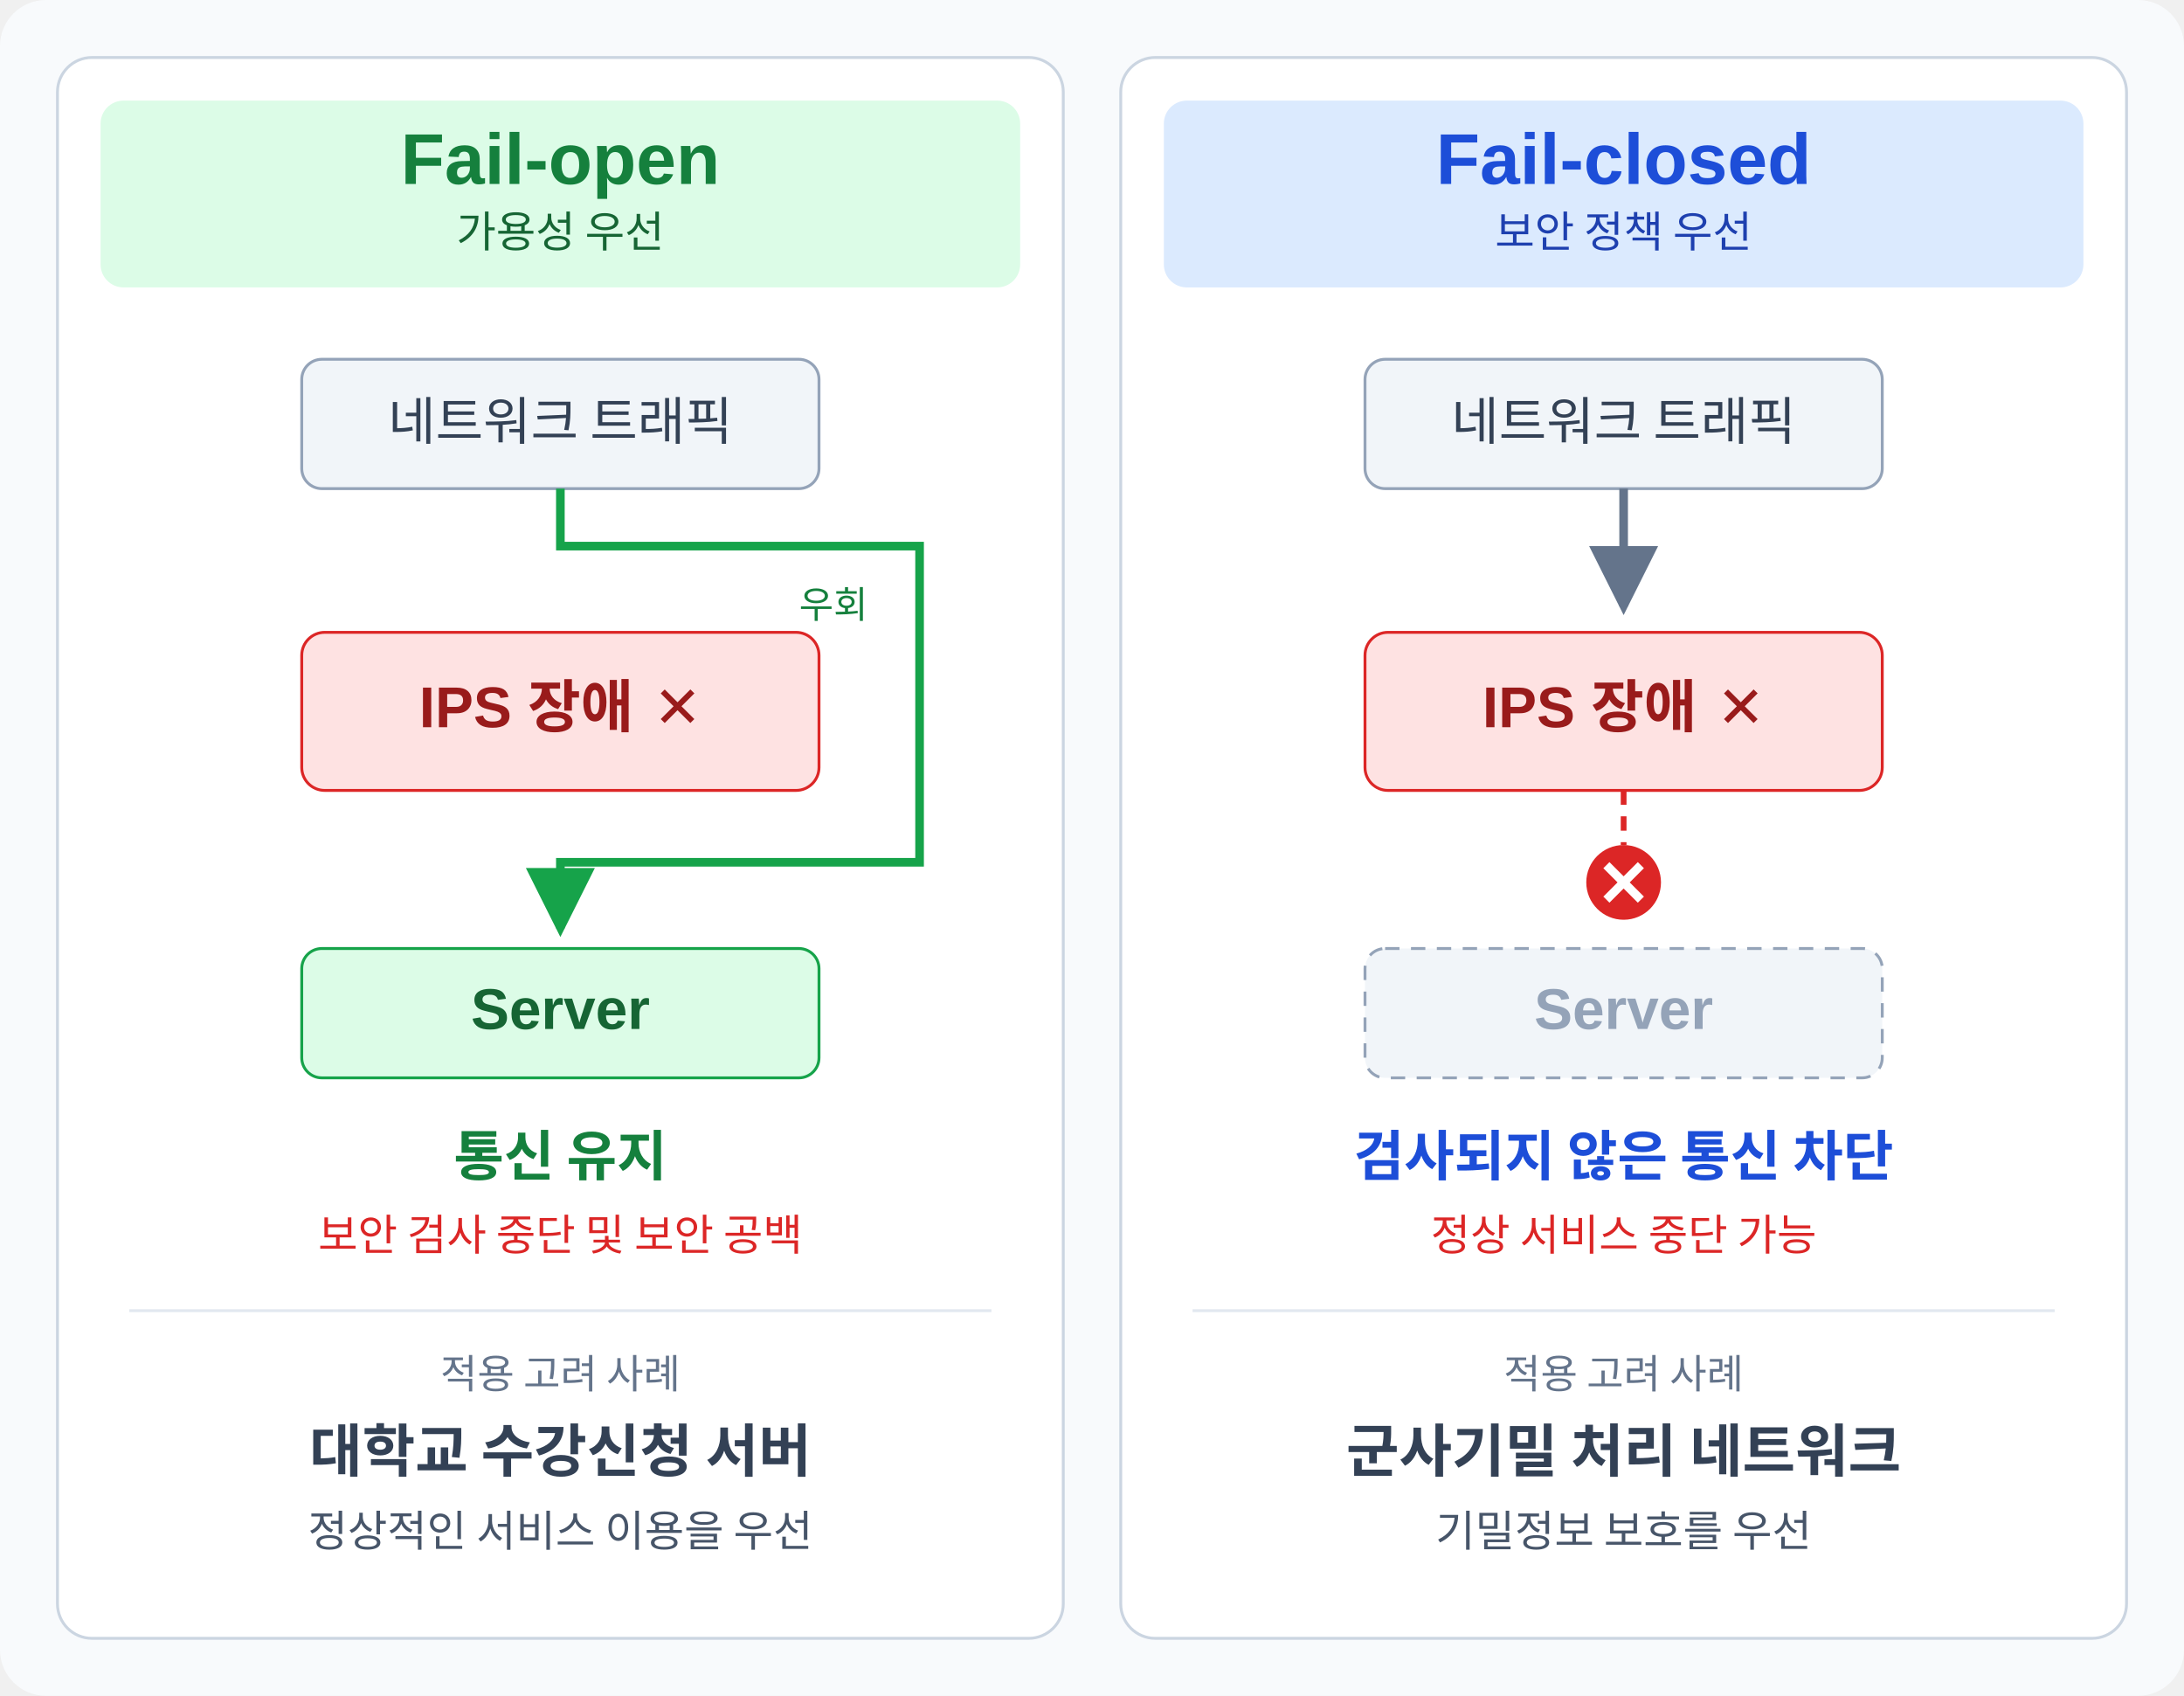
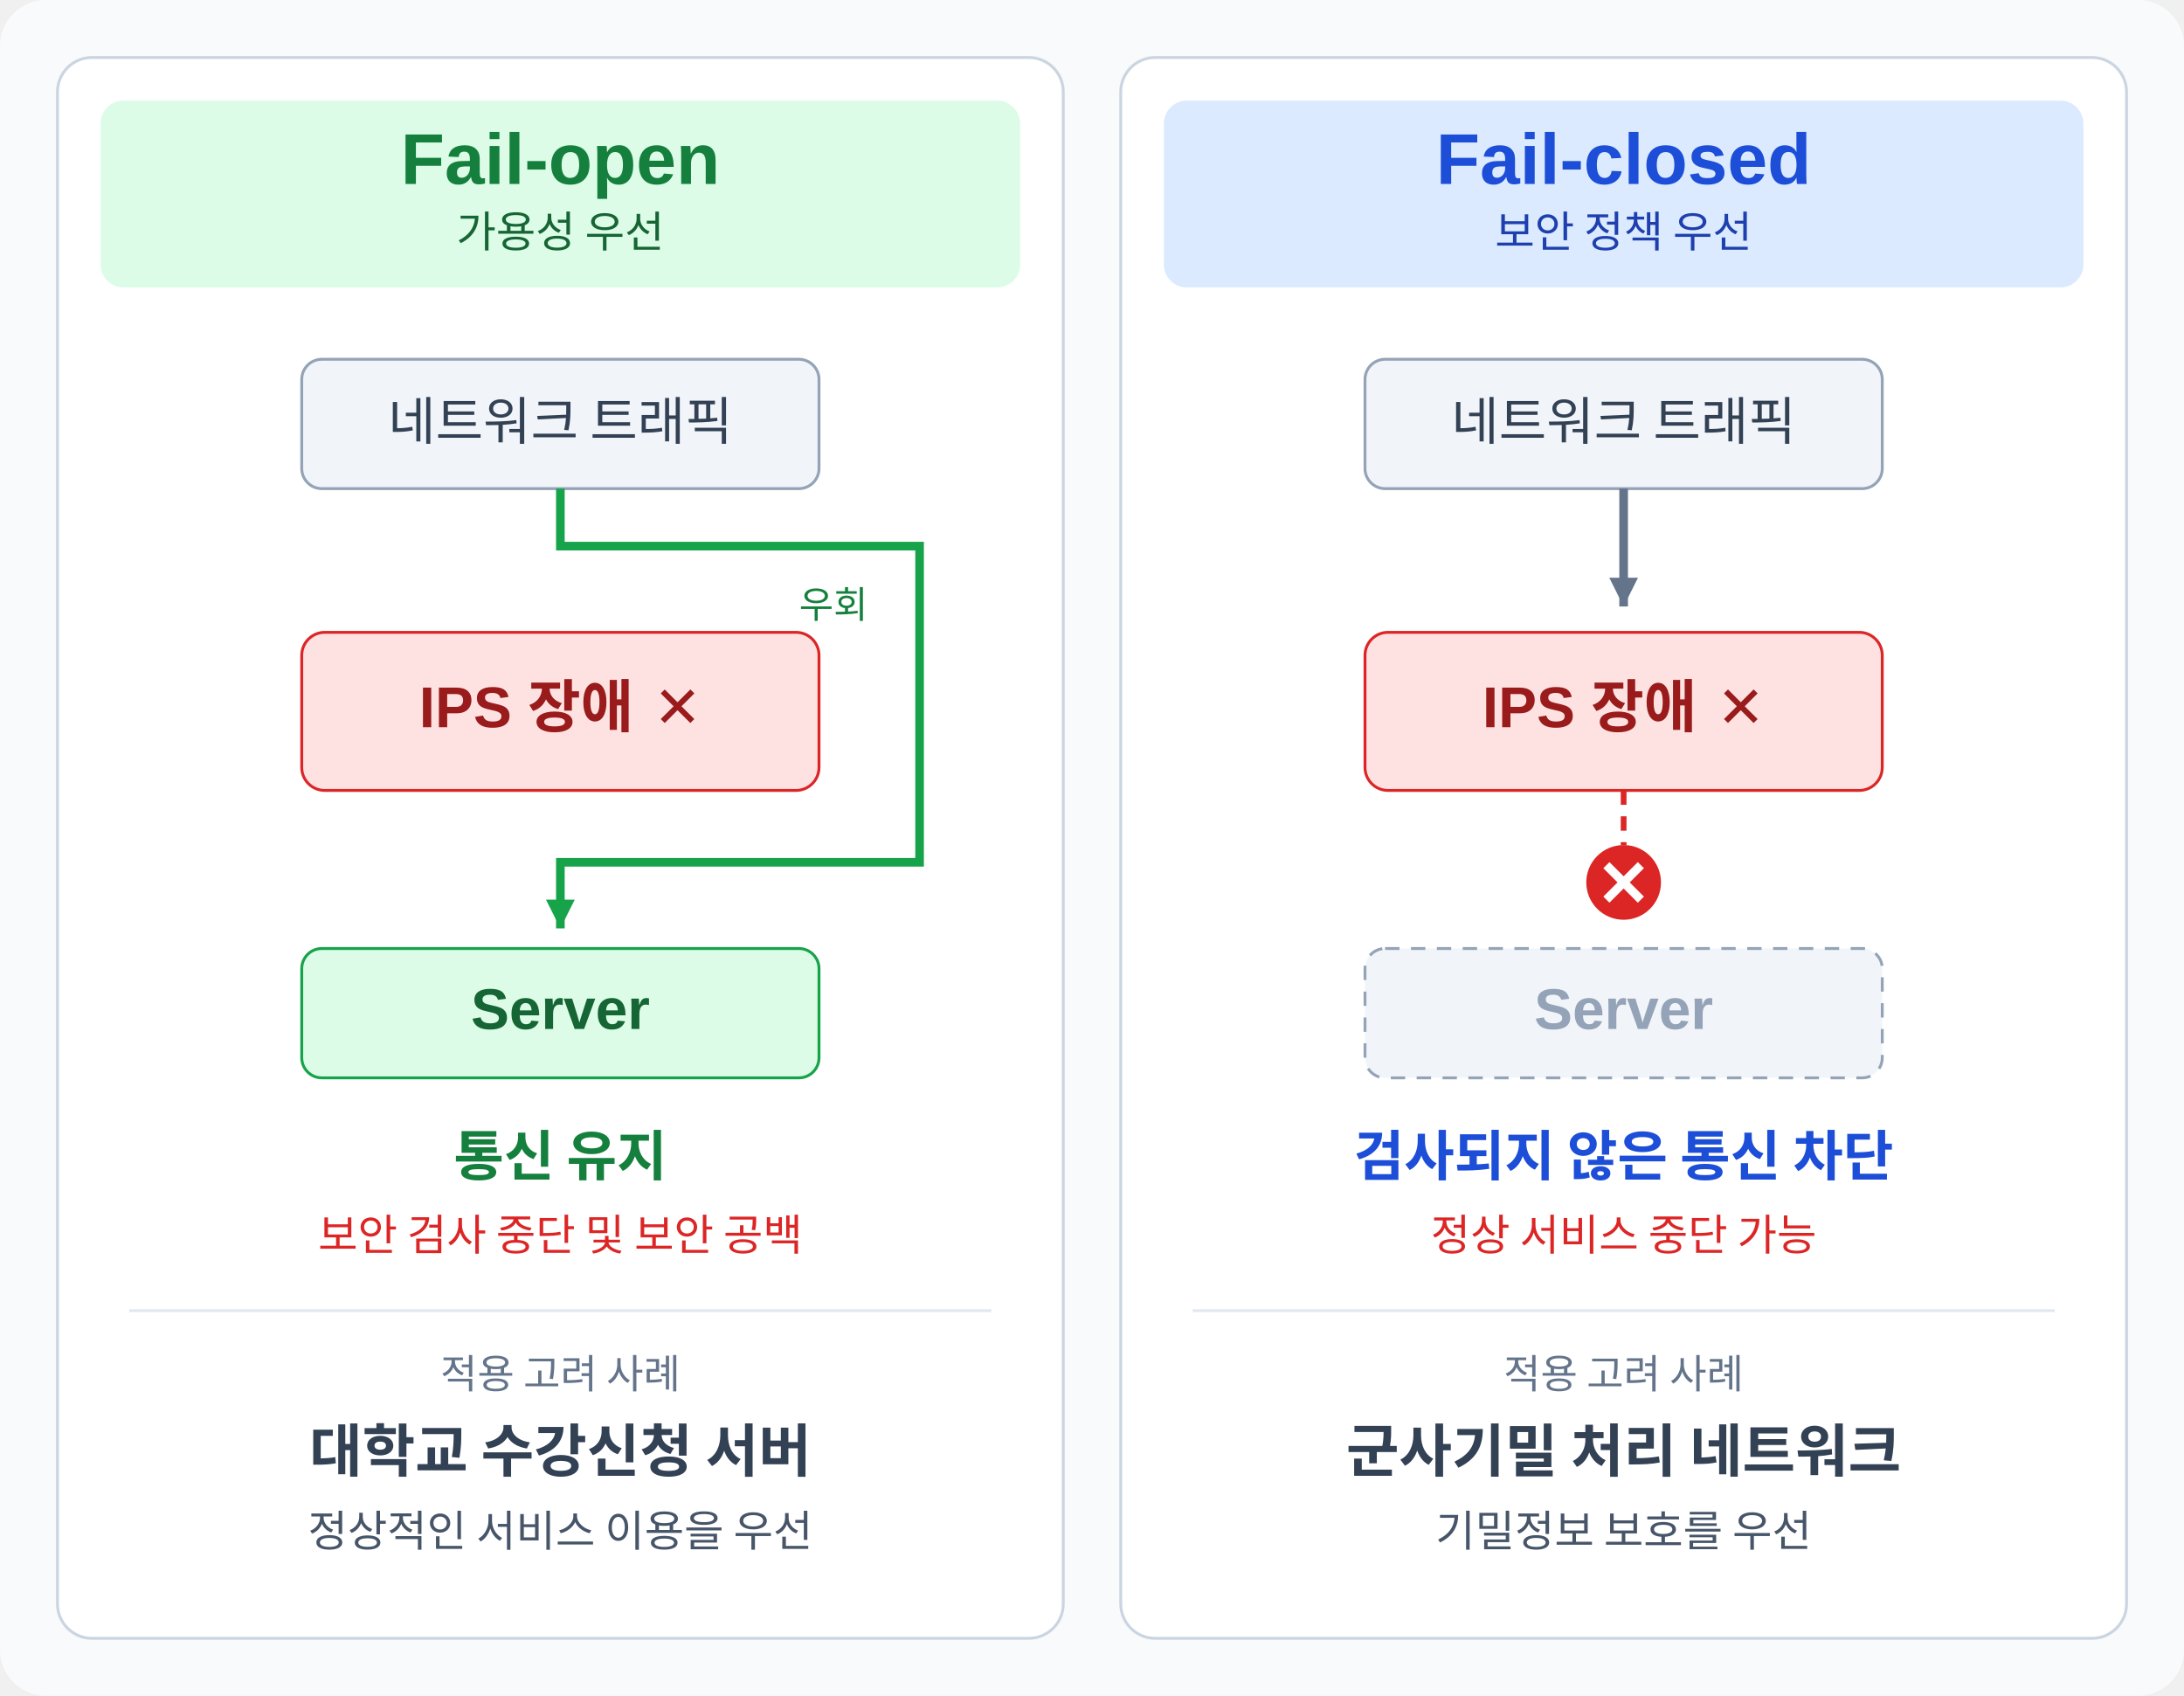
<svg xmlns="http://www.w3.org/2000/svg" viewBox="0 0 760 590">
  <rect width="760" height="590" rx="16" fill="#f8fafc" />
  <defs>
-     <marker id="greenArrow" markerWidth="8" markerHeight="8" refX="7" refY="4" orient="auto">
-       <path d="M0 0 L8 4 L0 8 Z" fill="#16a34a" />
+     <marker id="greenArrow" markerUnits="userSpaceOnUse" markerWidth="10" markerHeight="10" refX="10" refY="5" orient="auto">
+       <path d="M0 0 L10 5 L0 10 Z" fill="#16a34a" />
    </marker>
-     <marker id="grayArrow" markerWidth="8" markerHeight="8" refX="7" refY="4" orient="auto">
-       <path d="M0 0 L8 4 L0 8 Z" fill="#64748b" />
+     <marker id="grayArrow" markerUnits="userSpaceOnUse" markerWidth="10" markerHeight="10" refX="10" refY="5" orient="auto">
+       <path d="M0 0 L10 5 L0 10 Z" fill="#64748b" />
    </marker>
  </defs>
  <g font-family="Arial, sans-serif" text-anchor="middle">
    <rect x="20" y="20" width="350" height="550" rx="12" fill="#ffffff" stroke="#cbd5e1" />
    <rect x="35" y="35" width="320" height="65" rx="8" fill="#dcfce7" />
    <text x="195" y="64" font-size="25" font-weight="bold" fill="#15803d">Fail-open</text>
    <text x="195" y="86" font-size="15" fill="#166534">가용성 우선</text>
    <rect x="105" y="125" width="180" height="45" rx="7" fill="#f1f5f9" stroke="#94a3b8" />
    <text x="195" y="153" font-size="18" fill="#334155">네트워크 트래픽</text>
    <rect x="105" y="220" width="180" height="55" rx="8" fill="#fee2e2" stroke="#dc2626" />
    <text x="195" y="253" font-size="20" font-weight="bold" fill="#991b1b">IPS 장애 ✕</text>
    <path d="M195 170 V190 H320 V300 H195 V323" fill="none" stroke="#16a34a" stroke-width="3" marker-end="url(#greenArrow)" />
    <text x="302" y="215" text-anchor="end" font-size="13" fill="#15803d">우회</text>
    <rect x="105" y="330" width="180" height="45" rx="7" fill="#dcfce7" stroke="#16a34a" />
    <text x="195" y="358" font-size="20" font-weight="bold" fill="#166534">Server</text>
    <text x="195" y="409" font-size="19" font-weight="bold" fill="#15803d">통신 유지</text>
    <text x="195" y="435" font-size="15" fill="#dc2626">보안 검사 중단 및 보안 공백</text>
    <path d="M45 456 H345" stroke="#e2e8f0" />
    <text x="195" y="483" font-size="14" fill="#64748b">적용 고려 사례</text>
    <text x="195" y="512" font-size="20" font-weight="bold" fill="#334155">대학교 수강신청 서버</text>
    <text x="195" y="538" font-size="15" fill="#475569">정상적인 서비스 이용을 우선</text>
    <rect x="390" y="20" width="350" height="550" rx="12" fill="#ffffff" stroke="#cbd5e1" />
    <rect x="405" y="35" width="320" height="65" rx="8" fill="#dbeafe" />
    <text x="565" y="64" font-size="25" font-weight="bold" fill="#1d4ed8">Fail-closed</text>
    <text x="565" y="86" font-size="15" fill="#1e40af">보안 정책 우선</text>
    <rect x="475" y="125" width="180" height="45" rx="7" fill="#f1f5f9" stroke="#94a3b8" />
    <text x="565" y="153" font-size="18" fill="#334155">네트워크 트래픽</text>
    <path d="M565 170 V211" stroke="#64748b" stroke-width="3" marker-end="url(#grayArrow)" />
    <rect x="475" y="220" width="180" height="55" rx="8" fill="#fee2e2" stroke="#dc2626" />
    <text x="565" y="253" font-size="20" font-weight="bold" fill="#991b1b">IPS 장애 ✕</text>
    <path d="M565 275 V294" stroke="#dc2626" stroke-width="2" stroke-dasharray="5 4" />
    <circle cx="565" cy="307" r="13" fill="#dc2626" />
    <path d="M559 301 L571 313 M571 301 L559 313" stroke="#ffffff" stroke-width="3" />
    <rect x="475" y="330" width="180" height="45" rx="7" fill="#f1f5f9" stroke="#94a3b8" stroke-dasharray="5 4" />
    <text x="565" y="358" font-size="20" font-weight="bold" fill="#94a3b8">Server</text>
    <text x="565" y="409" font-size="19" font-weight="bold" fill="#1d4ed8">검사되지 않은 통신 차단</text>
    <text x="565" y="435" font-size="15" fill="#dc2626">정상 서비스 중단 가능</text>
    <path d="M415 456 H715" stroke="#e2e8f0" />
    <text x="565" y="483" font-size="14" fill="#64748b">적용 고려 사례</text>
    <text x="565" y="512" font-size="20" font-weight="bold" fill="#334155">군사기밀 처리 네트워크</text>
    <text x="565" y="538" font-size="15" fill="#475569">기밀정보 보호를 우선</text>
  </g>
</svg>
